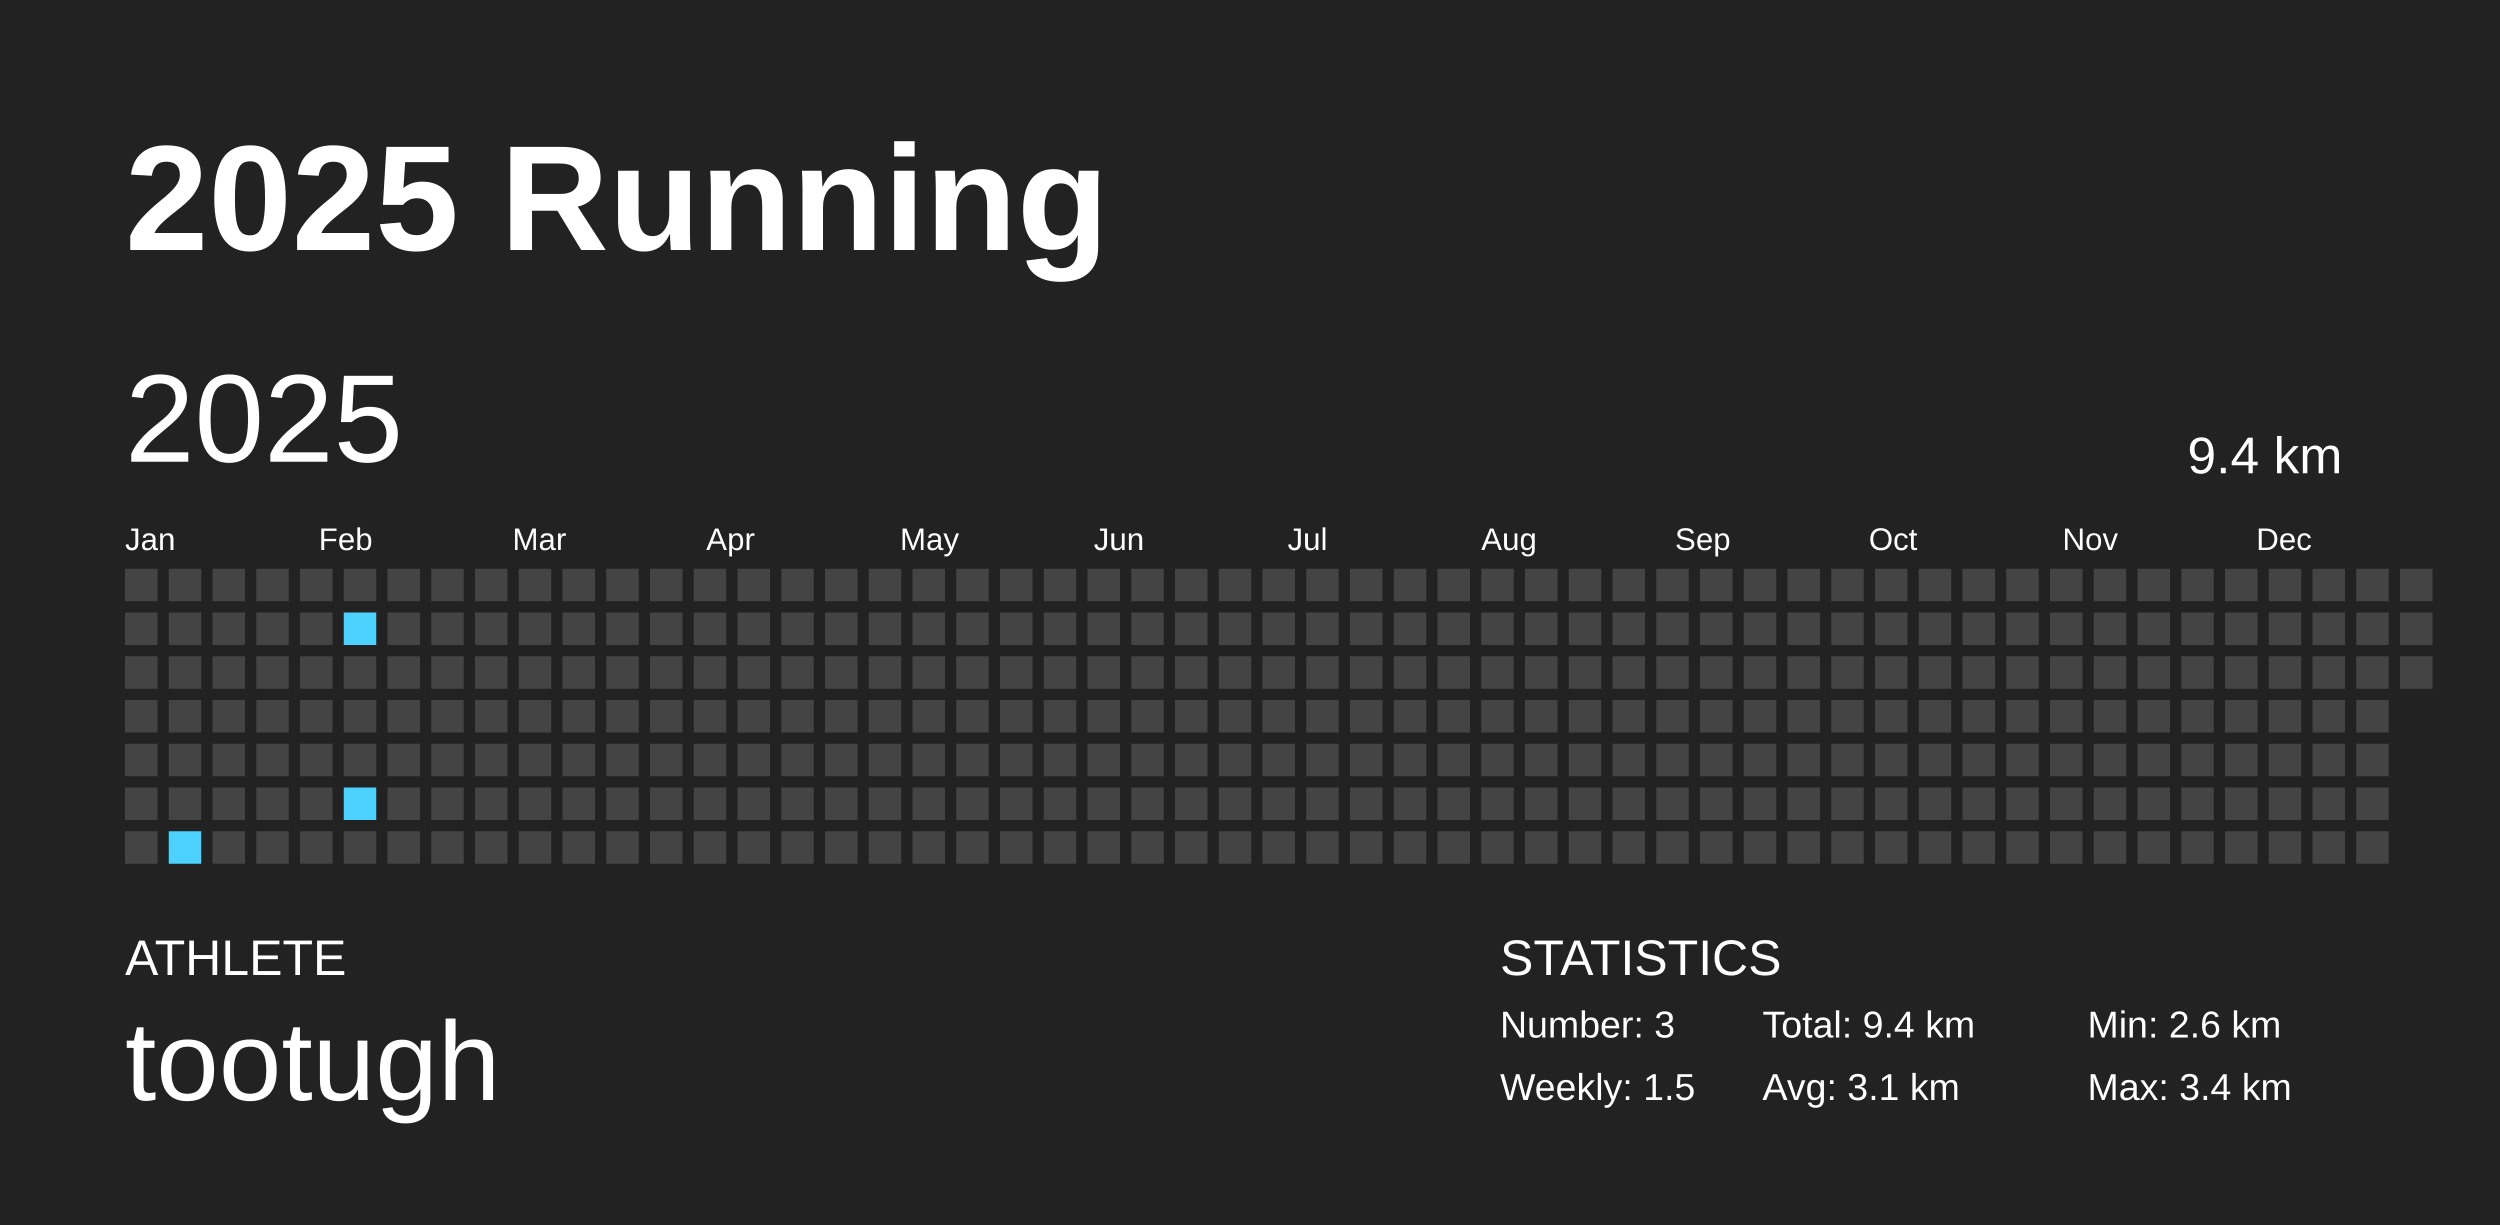
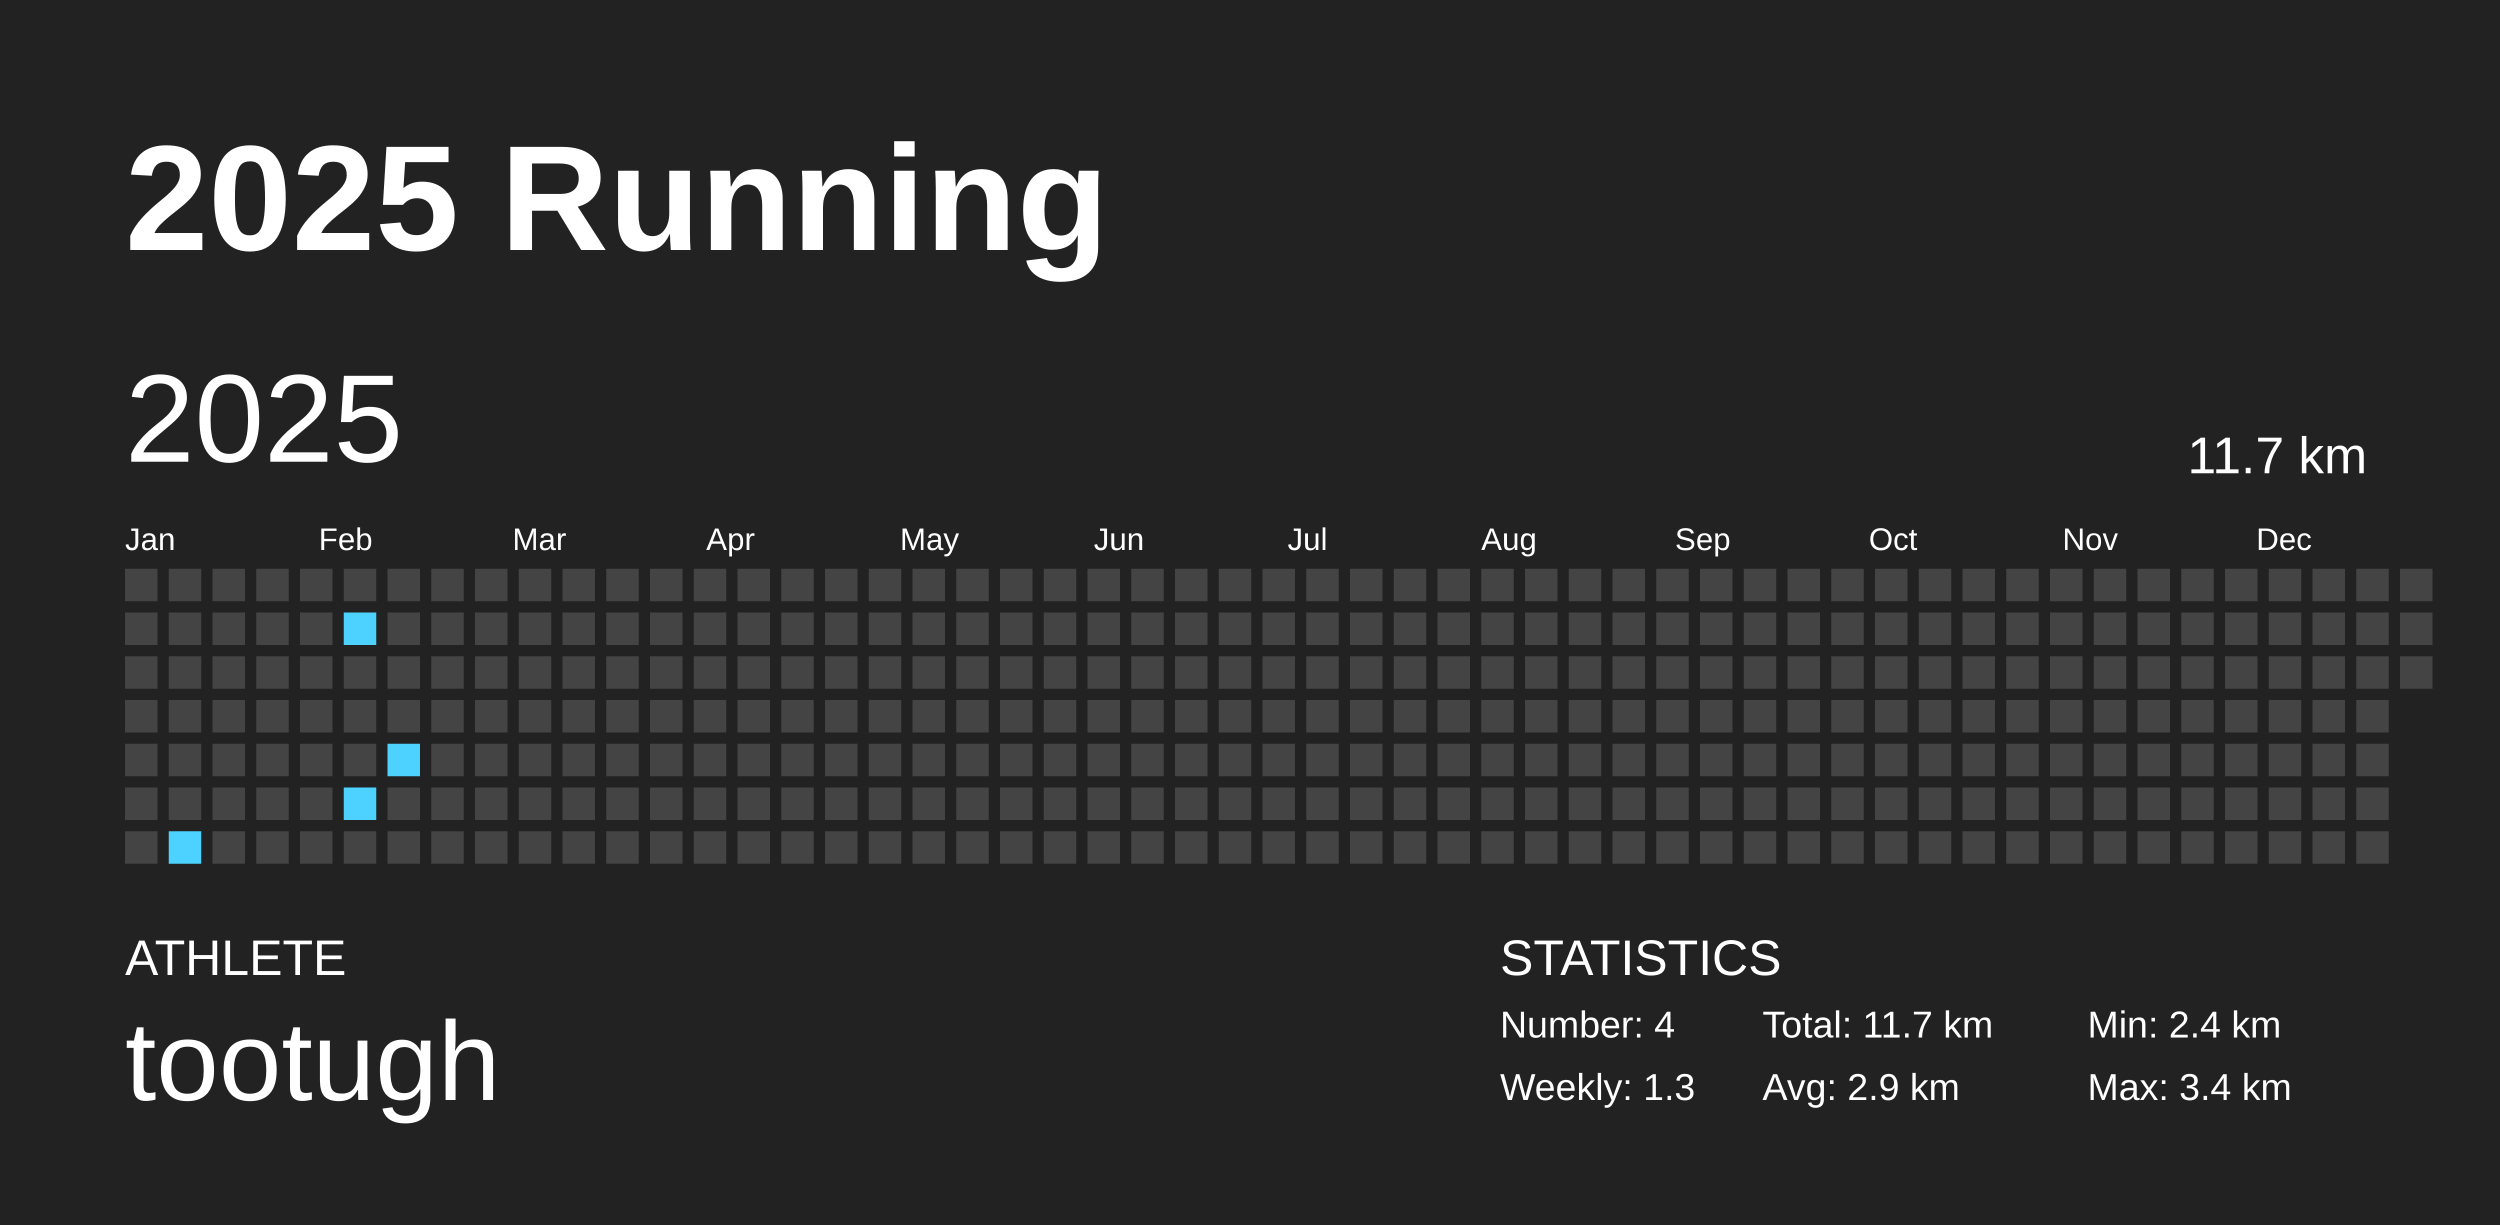
<svg xmlns="http://www.w3.org/2000/svg" baseProfile="full" height="98mm" version="1.1" viewBox="0,0,200,98" width="200mm">
  <defs />
  <rect fill="#222222" height="98" width="200" x="0" y="0" />
  <text fill="#FFFFFF" style="font-size:12px; font-family:Arial; font-weight:bold;" x="10" y="20">2025 Running</text>
  <text fill="#FFFFFF" style="font-size:4px; font-family:Arial" x="10" y="78">ATHLETE</text>
  <text fill="#FFFFFF" style="font-size:9px; font-family:Arial" x="10" y="88">tootugh</text>
  <text fill="#FFFFFF" style="font-size:4px; font-family:Arial" x="120" y="78">STATISTICS</text>
-   <text fill="#FFFFFF" style="font-size:3px; font-family:Arial" x="120" y="83">Number: 3</text>
-   <text fill="#FFFFFF" style="font-size:3px; font-family:Arial" x="120" y="88">Weekly: 1.5</text>
-   <text fill="#FFFFFF" style="font-size:3px; font-family:Arial" x="141" y="83">Total: 9.4 km</text>
-   <text fill="#FFFFFF" style="font-size:3px; font-family:Arial" x="141" y="88">Avg: 3.1 km</text>
-   <text fill="#FFFFFF" style="font-size:3px; font-family:Arial" x="167" y="83">Min: 2.6 km</text>
+   <text fill="#FFFFFF" style="font-size:3px; font-family:Arial" x="120" y="83">Number: 4</text>
+   <text fill="#FFFFFF" style="font-size:3px; font-family:Arial" x="120" y="88">Weekly: 1.3</text>
+   <text fill="#FFFFFF" style="font-size:3px; font-family:Arial" x="141" y="83">Total: 11.7 km</text>
+   <text fill="#FFFFFF" style="font-size:3px; font-family:Arial" x="141" y="88">Avg: 2.9 km</text>
+   <text fill="#FFFFFF" style="font-size:3px; font-family:Arial" x="167" y="83">Min: 2.4 km</text>
  <text fill="#FFFFFF" style="font-size:3px; font-family:Arial" x="167" y="88">Max: 3.4 km</text>
  <text dominant-baseline="hanging" fill="#FFFFFF" style="font-size:10.0px; font-family:Arial;" x="10" y="30">2025</text>
-   <text dominant-baseline="hanging" fill="#FFFFFF" style="font-size:4.125px; font-family:Arial;" x="175" y="35">9.4 km</text>
+   <text dominant-baseline="hanging" fill="#FFFFFF" style="font-size:4.125px; font-family:Arial;" x="175" y="35">11.7 km</text>
  <text fill="#FFFFFF" style="font-size:2.5px; font-family:Arial" x="10.0" y="44">Jan</text>
  <text fill="#FFFFFF" style="font-size:2.5px; font-family:Arial" x="25.5" y="44">Feb</text>
  <text fill="#FFFFFF" style="font-size:2.5px; font-family:Arial" x="41.0" y="44">Mar</text>
  <text fill="#FFFFFF" style="font-size:2.5px; font-family:Arial" x="56.5" y="44">Apr</text>
  <text fill="#FFFFFF" style="font-size:2.5px; font-family:Arial" x="72.0" y="44">May</text>
  <text fill="#FFFFFF" style="font-size:2.5px; font-family:Arial" x="87.5" y="44">Jun</text>
  <text fill="#FFFFFF" style="font-size:2.5px; font-family:Arial" x="103.0" y="44">Jul</text>
  <text fill="#FFFFFF" style="font-size:2.5px; font-family:Arial" x="118.5" y="44">Aug</text>
  <text fill="#FFFFFF" style="font-size:2.5px; font-family:Arial" x="134.0" y="44">Sep</text>
  <text fill="#FFFFFF" style="font-size:2.5px; font-family:Arial" x="149.5" y="44">Oct</text>
  <text fill="#FFFFFF" style="font-size:2.5px; font-family:Arial" x="165.0" y="44">Nov</text>
  <text fill="#FFFFFF" style="font-size:2.5px; font-family:Arial" x="180.5" y="44">Dec</text>
  <rect fill="#444444" height="2.6" width="2.6" x="10.0" y="45.5" />
  <rect fill="#444444" height="2.6" width="2.6" x="10.0" y="49.0" />
  <rect fill="#444444" height="2.6" width="2.6" x="10.0" y="52.5" />
  <rect fill="#444444" height="2.6" width="2.6" x="10.0" y="56.0" />
  <rect fill="#444444" height="2.6" width="2.6" x="10.0" y="59.5" />
  <rect fill="#444444" height="2.6" width="2.6" x="10.0" y="63.0" />
  <rect fill="#444444" height="2.6" width="2.6" x="10.0" y="66.5" />
  <rect fill="#444444" height="2.6" width="2.6" x="13.5" y="45.5" />
  <rect fill="#444444" height="2.6" width="2.6" x="13.5" y="49.0" />
  <rect fill="#444444" height="2.6" width="2.6" x="13.5" y="52.5" />
  <rect fill="#444444" height="2.6" width="2.6" x="13.5" y="56.0" />
  <rect fill="#444444" height="2.6" width="2.6" x="13.5" y="59.5" />
  <rect fill="#444444" height="2.6" width="2.6" x="13.5" y="63.0" />
  <rect fill="#4dd2ff" height="2.6" width="2.6" x="13.5" y="66.5" />
  <rect fill="#444444" height="2.6" width="2.6" x="17.0" y="45.5" />
  <rect fill="#444444" height="2.6" width="2.6" x="17.0" y="49.0" />
  <rect fill="#444444" height="2.6" width="2.6" x="17.0" y="52.5" />
  <rect fill="#444444" height="2.6" width="2.6" x="17.0" y="56.0" />
  <rect fill="#444444" height="2.6" width="2.6" x="17.0" y="59.5" />
  <rect fill="#444444" height="2.6" width="2.6" x="17.0" y="63.0" />
  <rect fill="#444444" height="2.6" width="2.6" x="17.0" y="66.5" />
  <rect fill="#444444" height="2.6" width="2.6" x="20.5" y="45.5" />
  <rect fill="#444444" height="2.6" width="2.6" x="20.5" y="49.0" />
  <rect fill="#444444" height="2.6" width="2.6" x="20.5" y="52.5" />
  <rect fill="#444444" height="2.6" width="2.6" x="20.5" y="56.0" />
  <rect fill="#444444" height="2.6" width="2.6" x="20.5" y="59.5" />
  <rect fill="#444444" height="2.6" width="2.6" x="20.5" y="63.0" />
  <rect fill="#444444" height="2.6" width="2.6" x="20.5" y="66.5" />
  <rect fill="#444444" height="2.6" width="2.6" x="24.0" y="45.5" />
  <rect fill="#444444" height="2.6" width="2.6" x="24.0" y="49.0" />
  <rect fill="#444444" height="2.6" width="2.6" x="24.0" y="52.5" />
  <rect fill="#444444" height="2.6" width="2.6" x="24.0" y="56.0" />
  <rect fill="#444444" height="2.6" width="2.6" x="24.0" y="59.5" />
  <rect fill="#444444" height="2.6" width="2.6" x="24.0" y="63.0" />
  <rect fill="#444444" height="2.6" width="2.6" x="24.0" y="66.5" />
  <rect fill="#444444" height="2.6" width="2.6" x="27.5" y="45.5" />
  <rect fill="#4dd2ff" height="2.6" width="2.6" x="27.5" y="49.0" />
  <rect fill="#444444" height="2.6" width="2.6" x="27.5" y="52.5" />
  <rect fill="#444444" height="2.6" width="2.6" x="27.5" y="56.0" />
  <rect fill="#444444" height="2.6" width="2.6" x="27.5" y="59.5" />
  <rect fill="#4dd2ff" height="2.6" width="2.6" x="27.5" y="63.0" />
  <rect fill="#444444" height="2.6" width="2.6" x="27.5" y="66.5" />
  <rect fill="#444444" height="2.6" width="2.6" x="31.0" y="45.5" />
  <rect fill="#444444" height="2.6" width="2.6" x="31.0" y="49.0" />
  <rect fill="#444444" height="2.6" width="2.6" x="31.0" y="52.5" />
  <rect fill="#444444" height="2.6" width="2.6" x="31.0" y="56.0" />
-   <rect fill="#444444" height="2.6" width="2.6" x="31.0" y="59.5" />
+   <rect fill="#4dd2ff" height="2.6" width="2.6" x="31.0" y="59.5" />
  <rect fill="#444444" height="2.6" width="2.6" x="31.0" y="63.0" />
  <rect fill="#444444" height="2.6" width="2.6" x="31.0" y="66.5" />
  <rect fill="#444444" height="2.6" width="2.6" x="34.5" y="45.5" />
  <rect fill="#444444" height="2.6" width="2.6" x="34.5" y="49.0" />
  <rect fill="#444444" height="2.6" width="2.6" x="34.5" y="52.5" />
  <rect fill="#444444" height="2.6" width="2.6" x="34.5" y="56.0" />
  <rect fill="#444444" height="2.6" width="2.6" x="34.5" y="59.5" />
  <rect fill="#444444" height="2.6" width="2.6" x="34.5" y="63.0" />
  <rect fill="#444444" height="2.6" width="2.6" x="34.5" y="66.5" />
  <rect fill="#444444" height="2.6" width="2.6" x="38.0" y="45.5" />
  <rect fill="#444444" height="2.6" width="2.6" x="38.0" y="49.0" />
  <rect fill="#444444" height="2.6" width="2.6" x="38.0" y="52.5" />
  <rect fill="#444444" height="2.6" width="2.6" x="38.0" y="56.0" />
  <rect fill="#444444" height="2.6" width="2.6" x="38.0" y="59.5" />
  <rect fill="#444444" height="2.6" width="2.6" x="38.0" y="63.0" />
  <rect fill="#444444" height="2.6" width="2.6" x="38.0" y="66.5" />
  <rect fill="#444444" height="2.6" width="2.6" x="41.5" y="45.5" />
  <rect fill="#444444" height="2.6" width="2.6" x="41.5" y="49.0" />
  <rect fill="#444444" height="2.6" width="2.6" x="41.5" y="52.5" />
  <rect fill="#444444" height="2.6" width="2.6" x="41.5" y="56.0" />
  <rect fill="#444444" height="2.6" width="2.6" x="41.5" y="59.5" />
  <rect fill="#444444" height="2.6" width="2.6" x="41.5" y="63.0" />
  <rect fill="#444444" height="2.6" width="2.6" x="41.5" y="66.5" />
  <rect fill="#444444" height="2.6" width="2.6" x="45.0" y="45.5" />
  <rect fill="#444444" height="2.6" width="2.6" x="45.0" y="49.0" />
  <rect fill="#444444" height="2.6" width="2.6" x="45.0" y="52.5" />
  <rect fill="#444444" height="2.6" width="2.6" x="45.0" y="56.0" />
  <rect fill="#444444" height="2.6" width="2.6" x="45.0" y="59.5" />
  <rect fill="#444444" height="2.6" width="2.6" x="45.0" y="63.0" />
  <rect fill="#444444" height="2.6" width="2.6" x="45.0" y="66.5" />
  <rect fill="#444444" height="2.6" width="2.6" x="48.5" y="45.5" />
  <rect fill="#444444" height="2.6" width="2.6" x="48.5" y="49.0" />
  <rect fill="#444444" height="2.6" width="2.6" x="48.5" y="52.5" />
  <rect fill="#444444" height="2.6" width="2.6" x="48.5" y="56.0" />
  <rect fill="#444444" height="2.6" width="2.6" x="48.5" y="59.5" />
  <rect fill="#444444" height="2.6" width="2.6" x="48.5" y="63.0" />
  <rect fill="#444444" height="2.6" width="2.6" x="48.5" y="66.5" />
  <rect fill="#444444" height="2.6" width="2.6" x="52.0" y="45.5" />
  <rect fill="#444444" height="2.6" width="2.6" x="52.0" y="49.0" />
  <rect fill="#444444" height="2.6" width="2.6" x="52.0" y="52.5" />
  <rect fill="#444444" height="2.6" width="2.6" x="52.0" y="56.0" />
  <rect fill="#444444" height="2.6" width="2.6" x="52.0" y="59.5" />
  <rect fill="#444444" height="2.6" width="2.6" x="52.0" y="63.0" />
  <rect fill="#444444" height="2.6" width="2.6" x="52.0" y="66.5" />
  <rect fill="#444444" height="2.6" width="2.6" x="55.5" y="45.5" />
  <rect fill="#444444" height="2.6" width="2.6" x="55.5" y="49.0" />
  <rect fill="#444444" height="2.6" width="2.6" x="55.5" y="52.5" />
  <rect fill="#444444" height="2.6" width="2.6" x="55.5" y="56.0" />
  <rect fill="#444444" height="2.6" width="2.6" x="55.5" y="59.5" />
  <rect fill="#444444" height="2.6" width="2.6" x="55.5" y="63.0" />
  <rect fill="#444444" height="2.6" width="2.6" x="55.5" y="66.5" />
  <rect fill="#444444" height="2.6" width="2.6" x="59.0" y="45.5" />
  <rect fill="#444444" height="2.6" width="2.6" x="59.0" y="49.0" />
  <rect fill="#444444" height="2.6" width="2.6" x="59.0" y="52.5" />
  <rect fill="#444444" height="2.6" width="2.6" x="59.0" y="56.0" />
  <rect fill="#444444" height="2.6" width="2.6" x="59.0" y="59.5" />
  <rect fill="#444444" height="2.6" width="2.6" x="59.0" y="63.0" />
  <rect fill="#444444" height="2.6" width="2.6" x="59.0" y="66.5" />
  <rect fill="#444444" height="2.6" width="2.6" x="62.5" y="45.5" />
  <rect fill="#444444" height="2.6" width="2.6" x="62.5" y="49.0" />
  <rect fill="#444444" height="2.6" width="2.6" x="62.5" y="52.5" />
  <rect fill="#444444" height="2.6" width="2.6" x="62.5" y="56.0" />
  <rect fill="#444444" height="2.6" width="2.6" x="62.5" y="59.5" />
  <rect fill="#444444" height="2.6" width="2.6" x="62.5" y="63.0" />
  <rect fill="#444444" height="2.6" width="2.6" x="62.5" y="66.5" />
  <rect fill="#444444" height="2.6" width="2.6" x="66.0" y="45.5" />
  <rect fill="#444444" height="2.6" width="2.6" x="66.0" y="49.0" />
  <rect fill="#444444" height="2.6" width="2.6" x="66.0" y="52.5" />
  <rect fill="#444444" height="2.6" width="2.6" x="66.0" y="56.0" />
  <rect fill="#444444" height="2.6" width="2.6" x="66.0" y="59.5" />
  <rect fill="#444444" height="2.6" width="2.6" x="66.0" y="63.0" />
  <rect fill="#444444" height="2.6" width="2.6" x="66.0" y="66.5" />
  <rect fill="#444444" height="2.6" width="2.6" x="69.5" y="45.5" />
  <rect fill="#444444" height="2.6" width="2.6" x="69.5" y="49.0" />
  <rect fill="#444444" height="2.6" width="2.6" x="69.5" y="52.5" />
  <rect fill="#444444" height="2.6" width="2.6" x="69.5" y="56.0" />
  <rect fill="#444444" height="2.6" width="2.6" x="69.5" y="59.5" />
  <rect fill="#444444" height="2.6" width="2.6" x="69.5" y="63.0" />
  <rect fill="#444444" height="2.6" width="2.6" x="69.5" y="66.5" />
  <rect fill="#444444" height="2.6" width="2.6" x="73.0" y="45.5" />
  <rect fill="#444444" height="2.6" width="2.6" x="73.0" y="49.0" />
  <rect fill="#444444" height="2.6" width="2.6" x="73.0" y="52.5" />
  <rect fill="#444444" height="2.6" width="2.6" x="73.0" y="56.0" />
  <rect fill="#444444" height="2.6" width="2.6" x="73.0" y="59.5" />
  <rect fill="#444444" height="2.6" width="2.6" x="73.0" y="63.0" />
  <rect fill="#444444" height="2.6" width="2.6" x="73.0" y="66.5" />
  <rect fill="#444444" height="2.6" width="2.6" x="76.5" y="45.5" />
  <rect fill="#444444" height="2.6" width="2.6" x="76.5" y="49.0" />
  <rect fill="#444444" height="2.6" width="2.6" x="76.5" y="52.5" />
  <rect fill="#444444" height="2.6" width="2.6" x="76.5" y="56.0" />
  <rect fill="#444444" height="2.6" width="2.6" x="76.5" y="59.5" />
  <rect fill="#444444" height="2.6" width="2.6" x="76.5" y="63.0" />
  <rect fill="#444444" height="2.6" width="2.6" x="76.5" y="66.5" />
  <rect fill="#444444" height="2.6" width="2.6" x="80.0" y="45.5" />
  <rect fill="#444444" height="2.6" width="2.6" x="80.0" y="49.0" />
  <rect fill="#444444" height="2.6" width="2.6" x="80.0" y="52.5" />
  <rect fill="#444444" height="2.6" width="2.6" x="80.0" y="56.0" />
  <rect fill="#444444" height="2.6" width="2.6" x="80.0" y="59.5" />
  <rect fill="#444444" height="2.6" width="2.6" x="80.0" y="63.0" />
  <rect fill="#444444" height="2.6" width="2.6" x="80.0" y="66.5" />
  <rect fill="#444444" height="2.6" width="2.6" x="83.5" y="45.5" />
  <rect fill="#444444" height="2.6" width="2.6" x="83.5" y="49.0" />
  <rect fill="#444444" height="2.6" width="2.6" x="83.5" y="52.5" />
  <rect fill="#444444" height="2.6" width="2.6" x="83.5" y="56.0" />
  <rect fill="#444444" height="2.6" width="2.6" x="83.5" y="59.5" />
  <rect fill="#444444" height="2.6" width="2.6" x="83.5" y="63.0" />
  <rect fill="#444444" height="2.6" width="2.6" x="83.5" y="66.5" />
  <rect fill="#444444" height="2.6" width="2.6" x="87.0" y="45.5" />
  <rect fill="#444444" height="2.6" width="2.6" x="87.0" y="49.0" />
  <rect fill="#444444" height="2.6" width="2.6" x="87.0" y="52.5" />
  <rect fill="#444444" height="2.6" width="2.6" x="87.0" y="56.0" />
  <rect fill="#444444" height="2.6" width="2.6" x="87.0" y="59.5" />
  <rect fill="#444444" height="2.6" width="2.6" x="87.0" y="63.0" />
  <rect fill="#444444" height="2.6" width="2.6" x="87.0" y="66.5" />
  <rect fill="#444444" height="2.6" width="2.6" x="90.5" y="45.5" />
  <rect fill="#444444" height="2.6" width="2.6" x="90.5" y="49.0" />
  <rect fill="#444444" height="2.6" width="2.6" x="90.5" y="52.5" />
  <rect fill="#444444" height="2.6" width="2.6" x="90.5" y="56.0" />
  <rect fill="#444444" height="2.6" width="2.6" x="90.5" y="59.5" />
  <rect fill="#444444" height="2.6" width="2.6" x="90.5" y="63.0" />
  <rect fill="#444444" height="2.6" width="2.6" x="90.5" y="66.5" />
  <rect fill="#444444" height="2.6" width="2.6" x="94.0" y="45.5" />
  <rect fill="#444444" height="2.6" width="2.6" x="94.0" y="49.0" />
  <rect fill="#444444" height="2.6" width="2.6" x="94.0" y="52.5" />
  <rect fill="#444444" height="2.6" width="2.6" x="94.0" y="56.0" />
  <rect fill="#444444" height="2.6" width="2.6" x="94.0" y="59.5" />
  <rect fill="#444444" height="2.6" width="2.6" x="94.0" y="63.0" />
  <rect fill="#444444" height="2.6" width="2.6" x="94.0" y="66.5" />
  <rect fill="#444444" height="2.6" width="2.6" x="97.5" y="45.5" />
  <rect fill="#444444" height="2.6" width="2.6" x="97.5" y="49.0" />
  <rect fill="#444444" height="2.6" width="2.6" x="97.5" y="52.5" />
  <rect fill="#444444" height="2.6" width="2.6" x="97.5" y="56.0" />
  <rect fill="#444444" height="2.6" width="2.6" x="97.5" y="59.5" />
  <rect fill="#444444" height="2.6" width="2.6" x="97.5" y="63.0" />
  <rect fill="#444444" height="2.6" width="2.6" x="97.5" y="66.5" />
  <rect fill="#444444" height="2.6" width="2.6" x="101.0" y="45.5" />
  <rect fill="#444444" height="2.6" width="2.6" x="101.0" y="49.0" />
  <rect fill="#444444" height="2.6" width="2.6" x="101.0" y="52.5" />
  <rect fill="#444444" height="2.6" width="2.6" x="101.0" y="56.0" />
  <rect fill="#444444" height="2.6" width="2.6" x="101.0" y="59.5" />
  <rect fill="#444444" height="2.6" width="2.6" x="101.0" y="63.0" />
  <rect fill="#444444" height="2.6" width="2.6" x="101.0" y="66.5" />
  <rect fill="#444444" height="2.6" width="2.6" x="104.5" y="45.5" />
  <rect fill="#444444" height="2.6" width="2.6" x="104.5" y="49.0" />
  <rect fill="#444444" height="2.6" width="2.6" x="104.5" y="52.5" />
  <rect fill="#444444" height="2.6" width="2.6" x="104.5" y="56.0" />
  <rect fill="#444444" height="2.6" width="2.6" x="104.5" y="59.5" />
  <rect fill="#444444" height="2.6" width="2.6" x="104.5" y="63.0" />
  <rect fill="#444444" height="2.6" width="2.6" x="104.5" y="66.5" />
  <rect fill="#444444" height="2.6" width="2.6" x="108.0" y="45.5" />
  <rect fill="#444444" height="2.6" width="2.6" x="108.0" y="49.0" />
  <rect fill="#444444" height="2.6" width="2.6" x="108.0" y="52.5" />
  <rect fill="#444444" height="2.6" width="2.6" x="108.0" y="56.0" />
  <rect fill="#444444" height="2.6" width="2.6" x="108.0" y="59.5" />
  <rect fill="#444444" height="2.6" width="2.6" x="108.0" y="63.0" />
  <rect fill="#444444" height="2.6" width="2.6" x="108.0" y="66.5" />
  <rect fill="#444444" height="2.6" width="2.6" x="111.5" y="45.5" />
  <rect fill="#444444" height="2.6" width="2.6" x="111.5" y="49.0" />
  <rect fill="#444444" height="2.6" width="2.6" x="111.5" y="52.5" />
  <rect fill="#444444" height="2.6" width="2.6" x="111.5" y="56.0" />
  <rect fill="#444444" height="2.6" width="2.6" x="111.5" y="59.5" />
  <rect fill="#444444" height="2.6" width="2.6" x="111.5" y="63.0" />
  <rect fill="#444444" height="2.6" width="2.6" x="111.5" y="66.5" />
  <rect fill="#444444" height="2.6" width="2.6" x="115.0" y="45.5" />
  <rect fill="#444444" height="2.6" width="2.6" x="115.0" y="49.0" />
  <rect fill="#444444" height="2.6" width="2.6" x="115.0" y="52.5" />
  <rect fill="#444444" height="2.6" width="2.6" x="115.0" y="56.0" />
  <rect fill="#444444" height="2.6" width="2.6" x="115.0" y="59.5" />
  <rect fill="#444444" height="2.6" width="2.6" x="115.0" y="63.0" />
  <rect fill="#444444" height="2.6" width="2.6" x="115.0" y="66.5" />
  <rect fill="#444444" height="2.6" width="2.6" x="118.5" y="45.5" />
  <rect fill="#444444" height="2.6" width="2.6" x="118.5" y="49.0" />
  <rect fill="#444444" height="2.6" width="2.6" x="118.5" y="52.5" />
  <rect fill="#444444" height="2.6" width="2.6" x="118.5" y="56.0" />
  <rect fill="#444444" height="2.6" width="2.6" x="118.5" y="59.5" />
  <rect fill="#444444" height="2.6" width="2.6" x="118.5" y="63.0" />
  <rect fill="#444444" height="2.6" width="2.6" x="118.5" y="66.5" />
  <rect fill="#444444" height="2.6" width="2.6" x="122.0" y="45.5" />
  <rect fill="#444444" height="2.6" width="2.6" x="122.0" y="49.0" />
  <rect fill="#444444" height="2.6" width="2.6" x="122.0" y="52.5" />
  <rect fill="#444444" height="2.6" width="2.6" x="122.0" y="56.0" />
  <rect fill="#444444" height="2.6" width="2.6" x="122.0" y="59.5" />
  <rect fill="#444444" height="2.6" width="2.6" x="122.0" y="63.0" />
  <rect fill="#444444" height="2.6" width="2.6" x="122.0" y="66.5" />
  <rect fill="#444444" height="2.6" width="2.6" x="125.5" y="45.5" />
  <rect fill="#444444" height="2.6" width="2.6" x="125.5" y="49.0" />
  <rect fill="#444444" height="2.6" width="2.6" x="125.5" y="52.5" />
  <rect fill="#444444" height="2.6" width="2.6" x="125.5" y="56.0" />
  <rect fill="#444444" height="2.6" width="2.6" x="125.5" y="59.5" />
  <rect fill="#444444" height="2.6" width="2.6" x="125.5" y="63.0" />
  <rect fill="#444444" height="2.6" width="2.6" x="125.5" y="66.5" />
  <rect fill="#444444" height="2.6" width="2.6" x="129.0" y="45.5" />
  <rect fill="#444444" height="2.6" width="2.6" x="129.0" y="49.0" />
  <rect fill="#444444" height="2.6" width="2.6" x="129.0" y="52.5" />
  <rect fill="#444444" height="2.6" width="2.6" x="129.0" y="56.0" />
  <rect fill="#444444" height="2.6" width="2.6" x="129.0" y="59.5" />
  <rect fill="#444444" height="2.6" width="2.6" x="129.0" y="63.0" />
  <rect fill="#444444" height="2.6" width="2.6" x="129.0" y="66.5" />
  <rect fill="#444444" height="2.6" width="2.6" x="132.5" y="45.5" />
  <rect fill="#444444" height="2.6" width="2.6" x="132.5" y="49.0" />
  <rect fill="#444444" height="2.6" width="2.6" x="132.5" y="52.5" />
  <rect fill="#444444" height="2.6" width="2.6" x="132.5" y="56.0" />
  <rect fill="#444444" height="2.6" width="2.6" x="132.5" y="59.5" />
  <rect fill="#444444" height="2.6" width="2.6" x="132.5" y="63.0" />
  <rect fill="#444444" height="2.6" width="2.6" x="132.5" y="66.5" />
  <rect fill="#444444" height="2.6" width="2.6" x="136.0" y="45.5" />
  <rect fill="#444444" height="2.6" width="2.6" x="136.0" y="49.0" />
  <rect fill="#444444" height="2.6" width="2.6" x="136.0" y="52.5" />
  <rect fill="#444444" height="2.6" width="2.6" x="136.0" y="56.0" />
  <rect fill="#444444" height="2.6" width="2.6" x="136.0" y="59.5" />
  <rect fill="#444444" height="2.6" width="2.6" x="136.0" y="63.0" />
  <rect fill="#444444" height="2.6" width="2.6" x="136.0" y="66.5" />
  <rect fill="#444444" height="2.6" width="2.6" x="139.5" y="45.5" />
  <rect fill="#444444" height="2.6" width="2.6" x="139.5" y="49.0" />
  <rect fill="#444444" height="2.6" width="2.6" x="139.5" y="52.5" />
  <rect fill="#444444" height="2.6" width="2.6" x="139.5" y="56.0" />
  <rect fill="#444444" height="2.6" width="2.6" x="139.5" y="59.5" />
  <rect fill="#444444" height="2.6" width="2.6" x="139.5" y="63.0" />
  <rect fill="#444444" height="2.6" width="2.6" x="139.5" y="66.5" />
  <rect fill="#444444" height="2.6" width="2.6" x="143.0" y="45.5" />
  <rect fill="#444444" height="2.6" width="2.6" x="143.0" y="49.0" />
  <rect fill="#444444" height="2.6" width="2.6" x="143.0" y="52.5" />
  <rect fill="#444444" height="2.6" width="2.6" x="143.0" y="56.0" />
  <rect fill="#444444" height="2.6" width="2.6" x="143.0" y="59.5" />
  <rect fill="#444444" height="2.6" width="2.6" x="143.0" y="63.0" />
  <rect fill="#444444" height="2.6" width="2.6" x="143.0" y="66.5" />
  <rect fill="#444444" height="2.6" width="2.6" x="146.5" y="45.5" />
  <rect fill="#444444" height="2.6" width="2.6" x="146.5" y="49.0" />
  <rect fill="#444444" height="2.6" width="2.6" x="146.5" y="52.5" />
  <rect fill="#444444" height="2.6" width="2.6" x="146.5" y="56.0" />
  <rect fill="#444444" height="2.6" width="2.6" x="146.5" y="59.5" />
  <rect fill="#444444" height="2.6" width="2.6" x="146.5" y="63.0" />
  <rect fill="#444444" height="2.6" width="2.6" x="146.5" y="66.5" />
  <rect fill="#444444" height="2.6" width="2.6" x="150.0" y="45.5" />
  <rect fill="#444444" height="2.6" width="2.6" x="150.0" y="49.0" />
  <rect fill="#444444" height="2.6" width="2.6" x="150.0" y="52.5" />
  <rect fill="#444444" height="2.6" width="2.6" x="150.0" y="56.0" />
  <rect fill="#444444" height="2.6" width="2.6" x="150.0" y="59.5" />
  <rect fill="#444444" height="2.6" width="2.6" x="150.0" y="63.0" />
  <rect fill="#444444" height="2.6" width="2.6" x="150.0" y="66.5" />
  <rect fill="#444444" height="2.6" width="2.6" x="153.5" y="45.5" />
  <rect fill="#444444" height="2.6" width="2.6" x="153.5" y="49.0" />
  <rect fill="#444444" height="2.6" width="2.6" x="153.5" y="52.5" />
  <rect fill="#444444" height="2.6" width="2.6" x="153.5" y="56.0" />
  <rect fill="#444444" height="2.6" width="2.6" x="153.5" y="59.5" />
  <rect fill="#444444" height="2.6" width="2.6" x="153.5" y="63.0" />
  <rect fill="#444444" height="2.6" width="2.6" x="153.5" y="66.5" />
  <rect fill="#444444" height="2.6" width="2.6" x="157.0" y="45.5" />
  <rect fill="#444444" height="2.6" width="2.6" x="157.0" y="49.0" />
  <rect fill="#444444" height="2.6" width="2.6" x="157.0" y="52.5" />
  <rect fill="#444444" height="2.6" width="2.6" x="157.0" y="56.0" />
  <rect fill="#444444" height="2.6" width="2.6" x="157.0" y="59.5" />
  <rect fill="#444444" height="2.6" width="2.6" x="157.0" y="63.0" />
  <rect fill="#444444" height="2.6" width="2.6" x="157.0" y="66.5" />
  <rect fill="#444444" height="2.6" width="2.6" x="160.5" y="45.5" />
  <rect fill="#444444" height="2.6" width="2.6" x="160.5" y="49.0" />
  <rect fill="#444444" height="2.6" width="2.6" x="160.5" y="52.5" />
  <rect fill="#444444" height="2.6" width="2.6" x="160.5" y="56.0" />
  <rect fill="#444444" height="2.6" width="2.6" x="160.5" y="59.5" />
  <rect fill="#444444" height="2.6" width="2.6" x="160.5" y="63.0" />
  <rect fill="#444444" height="2.6" width="2.6" x="160.5" y="66.5" />
  <rect fill="#444444" height="2.6" width="2.6" x="164.0" y="45.5" />
  <rect fill="#444444" height="2.6" width="2.6" x="164.0" y="49.0" />
  <rect fill="#444444" height="2.6" width="2.6" x="164.0" y="52.5" />
  <rect fill="#444444" height="2.6" width="2.6" x="164.0" y="56.0" />
  <rect fill="#444444" height="2.6" width="2.6" x="164.0" y="59.5" />
  <rect fill="#444444" height="2.6" width="2.6" x="164.0" y="63.0" />
  <rect fill="#444444" height="2.6" width="2.6" x="164.0" y="66.5" />
  <rect fill="#444444" height="2.6" width="2.6" x="167.5" y="45.5" />
  <rect fill="#444444" height="2.6" width="2.6" x="167.5" y="49.0" />
  <rect fill="#444444" height="2.6" width="2.6" x="167.5" y="52.5" />
  <rect fill="#444444" height="2.6" width="2.6" x="167.5" y="56.0" />
  <rect fill="#444444" height="2.6" width="2.6" x="167.5" y="59.5" />
  <rect fill="#444444" height="2.6" width="2.6" x="167.5" y="63.0" />
  <rect fill="#444444" height="2.6" width="2.6" x="167.5" y="66.5" />
  <rect fill="#444444" height="2.6" width="2.6" x="171.0" y="45.5" />
  <rect fill="#444444" height="2.6" width="2.6" x="171.0" y="49.0" />
  <rect fill="#444444" height="2.6" width="2.6" x="171.0" y="52.5" />
  <rect fill="#444444" height="2.6" width="2.6" x="171.0" y="56.0" />
  <rect fill="#444444" height="2.6" width="2.6" x="171.0" y="59.5" />
  <rect fill="#444444" height="2.6" width="2.6" x="171.0" y="63.0" />
  <rect fill="#444444" height="2.6" width="2.6" x="171.0" y="66.5" />
  <rect fill="#444444" height="2.6" width="2.6" x="174.5" y="45.5" />
  <rect fill="#444444" height="2.6" width="2.6" x="174.5" y="49.0" />
  <rect fill="#444444" height="2.6" width="2.6" x="174.5" y="52.5" />
  <rect fill="#444444" height="2.6" width="2.6" x="174.5" y="56.0" />
  <rect fill="#444444" height="2.6" width="2.6" x="174.5" y="59.5" />
  <rect fill="#444444" height="2.6" width="2.6" x="174.5" y="63.0" />
  <rect fill="#444444" height="2.6" width="2.6" x="174.5" y="66.5" />
  <rect fill="#444444" height="2.6" width="2.6" x="178.0" y="45.5" />
  <rect fill="#444444" height="2.6" width="2.6" x="178.0" y="49.0" />
  <rect fill="#444444" height="2.6" width="2.6" x="178.0" y="52.5" />
  <rect fill="#444444" height="2.6" width="2.6" x="178.0" y="56.0" />
  <rect fill="#444444" height="2.6" width="2.6" x="178.0" y="59.5" />
  <rect fill="#444444" height="2.6" width="2.6" x="178.0" y="63.0" />
  <rect fill="#444444" height="2.6" width="2.6" x="178.0" y="66.5" />
  <rect fill="#444444" height="2.6" width="2.6" x="181.5" y="45.5" />
  <rect fill="#444444" height="2.6" width="2.6" x="181.5" y="49.0" />
  <rect fill="#444444" height="2.6" width="2.6" x="181.5" y="52.5" />
  <rect fill="#444444" height="2.6" width="2.6" x="181.5" y="56.0" />
  <rect fill="#444444" height="2.6" width="2.6" x="181.5" y="59.5" />
  <rect fill="#444444" height="2.6" width="2.6" x="181.5" y="63.0" />
  <rect fill="#444444" height="2.6" width="2.6" x="181.5" y="66.5" />
  <rect fill="#444444" height="2.6" width="2.6" x="185.0" y="45.5" />
  <rect fill="#444444" height="2.6" width="2.6" x="185.0" y="49.0" />
  <rect fill="#444444" height="2.6" width="2.6" x="185.0" y="52.5" />
  <rect fill="#444444" height="2.6" width="2.6" x="185.0" y="56.0" />
  <rect fill="#444444" height="2.6" width="2.6" x="185.0" y="59.5" />
  <rect fill="#444444" height="2.6" width="2.6" x="185.0" y="63.0" />
  <rect fill="#444444" height="2.6" width="2.6" x="185.0" y="66.5" />
  <rect fill="#444444" height="2.6" width="2.6" x="188.5" y="45.5" />
  <rect fill="#444444" height="2.6" width="2.6" x="188.5" y="49.0" />
  <rect fill="#444444" height="2.6" width="2.6" x="188.5" y="52.5" />
  <rect fill="#444444" height="2.6" width="2.6" x="188.5" y="56.0" />
  <rect fill="#444444" height="2.6" width="2.6" x="188.5" y="59.5" />
  <rect fill="#444444" height="2.6" width="2.6" x="188.5" y="63.0" />
  <rect fill="#444444" height="2.6" width="2.6" x="188.5" y="66.5" />
  <rect fill="#444444" height="2.6" width="2.6" x="192.0" y="45.5" />
  <rect fill="#444444" height="2.6" width="2.6" x="192.0" y="49.0" />
  <rect fill="#444444" height="2.6" width="2.6" x="192.0" y="52.5" />
</svg>
